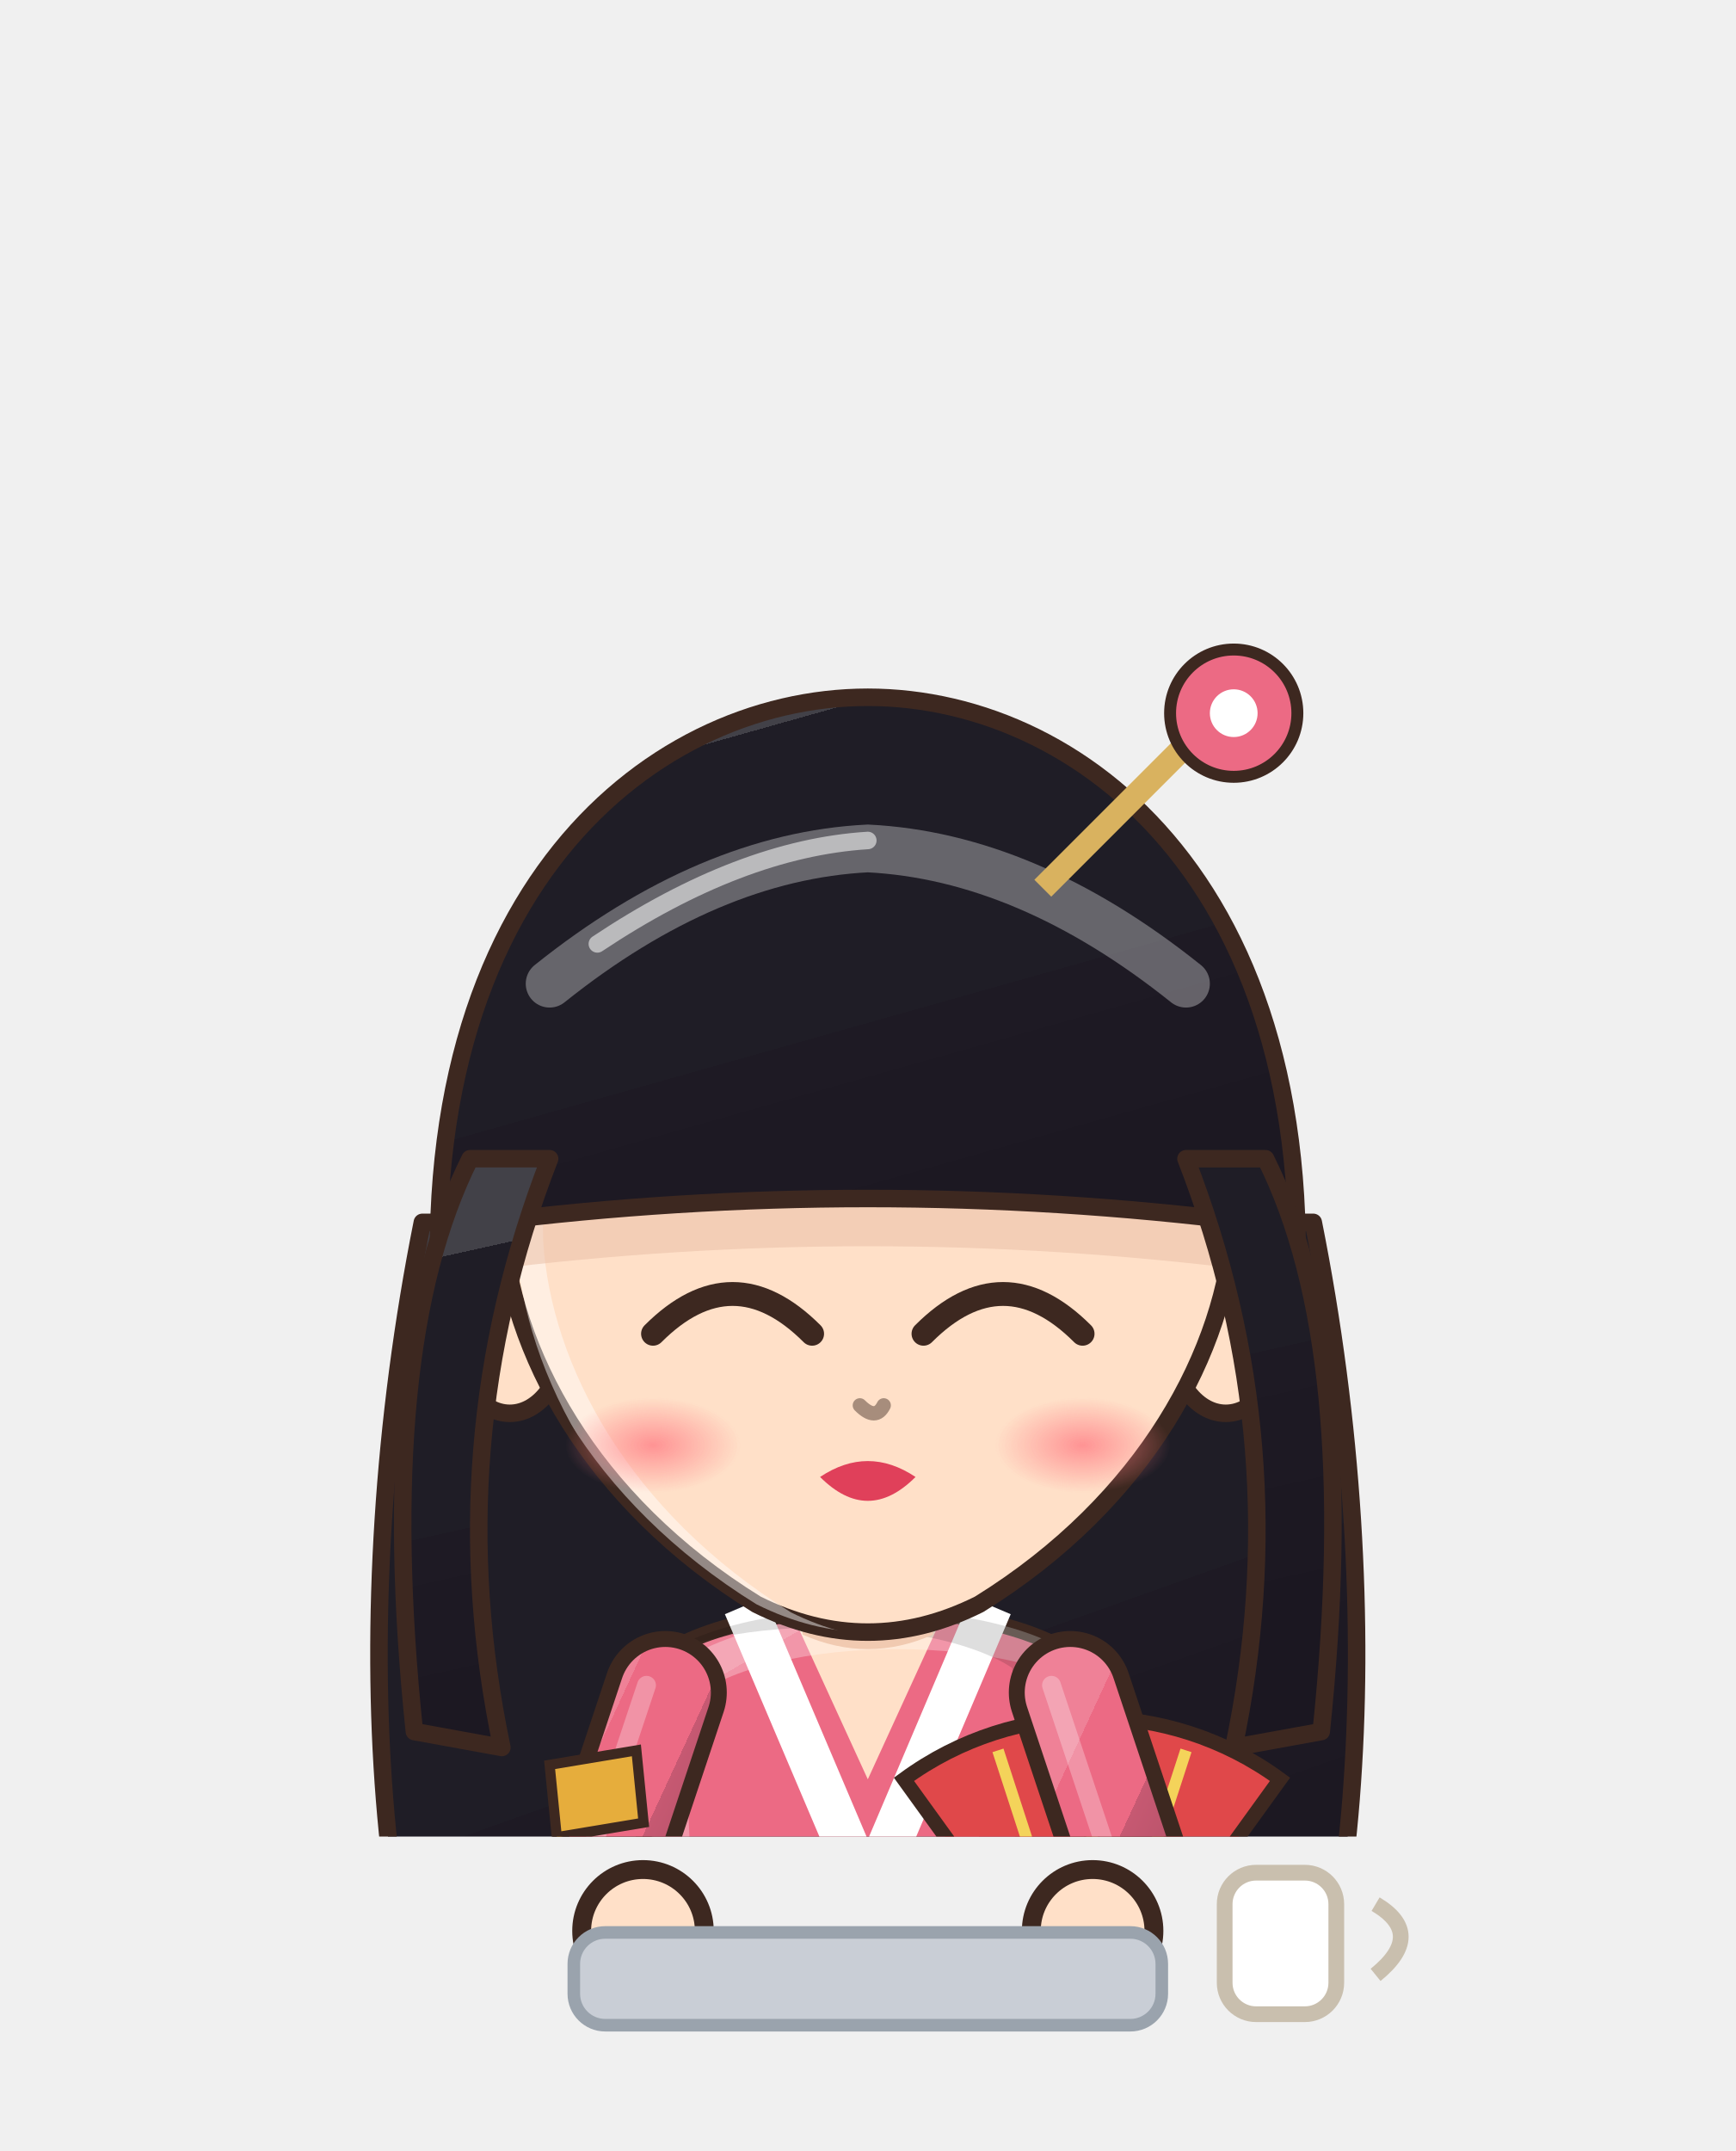
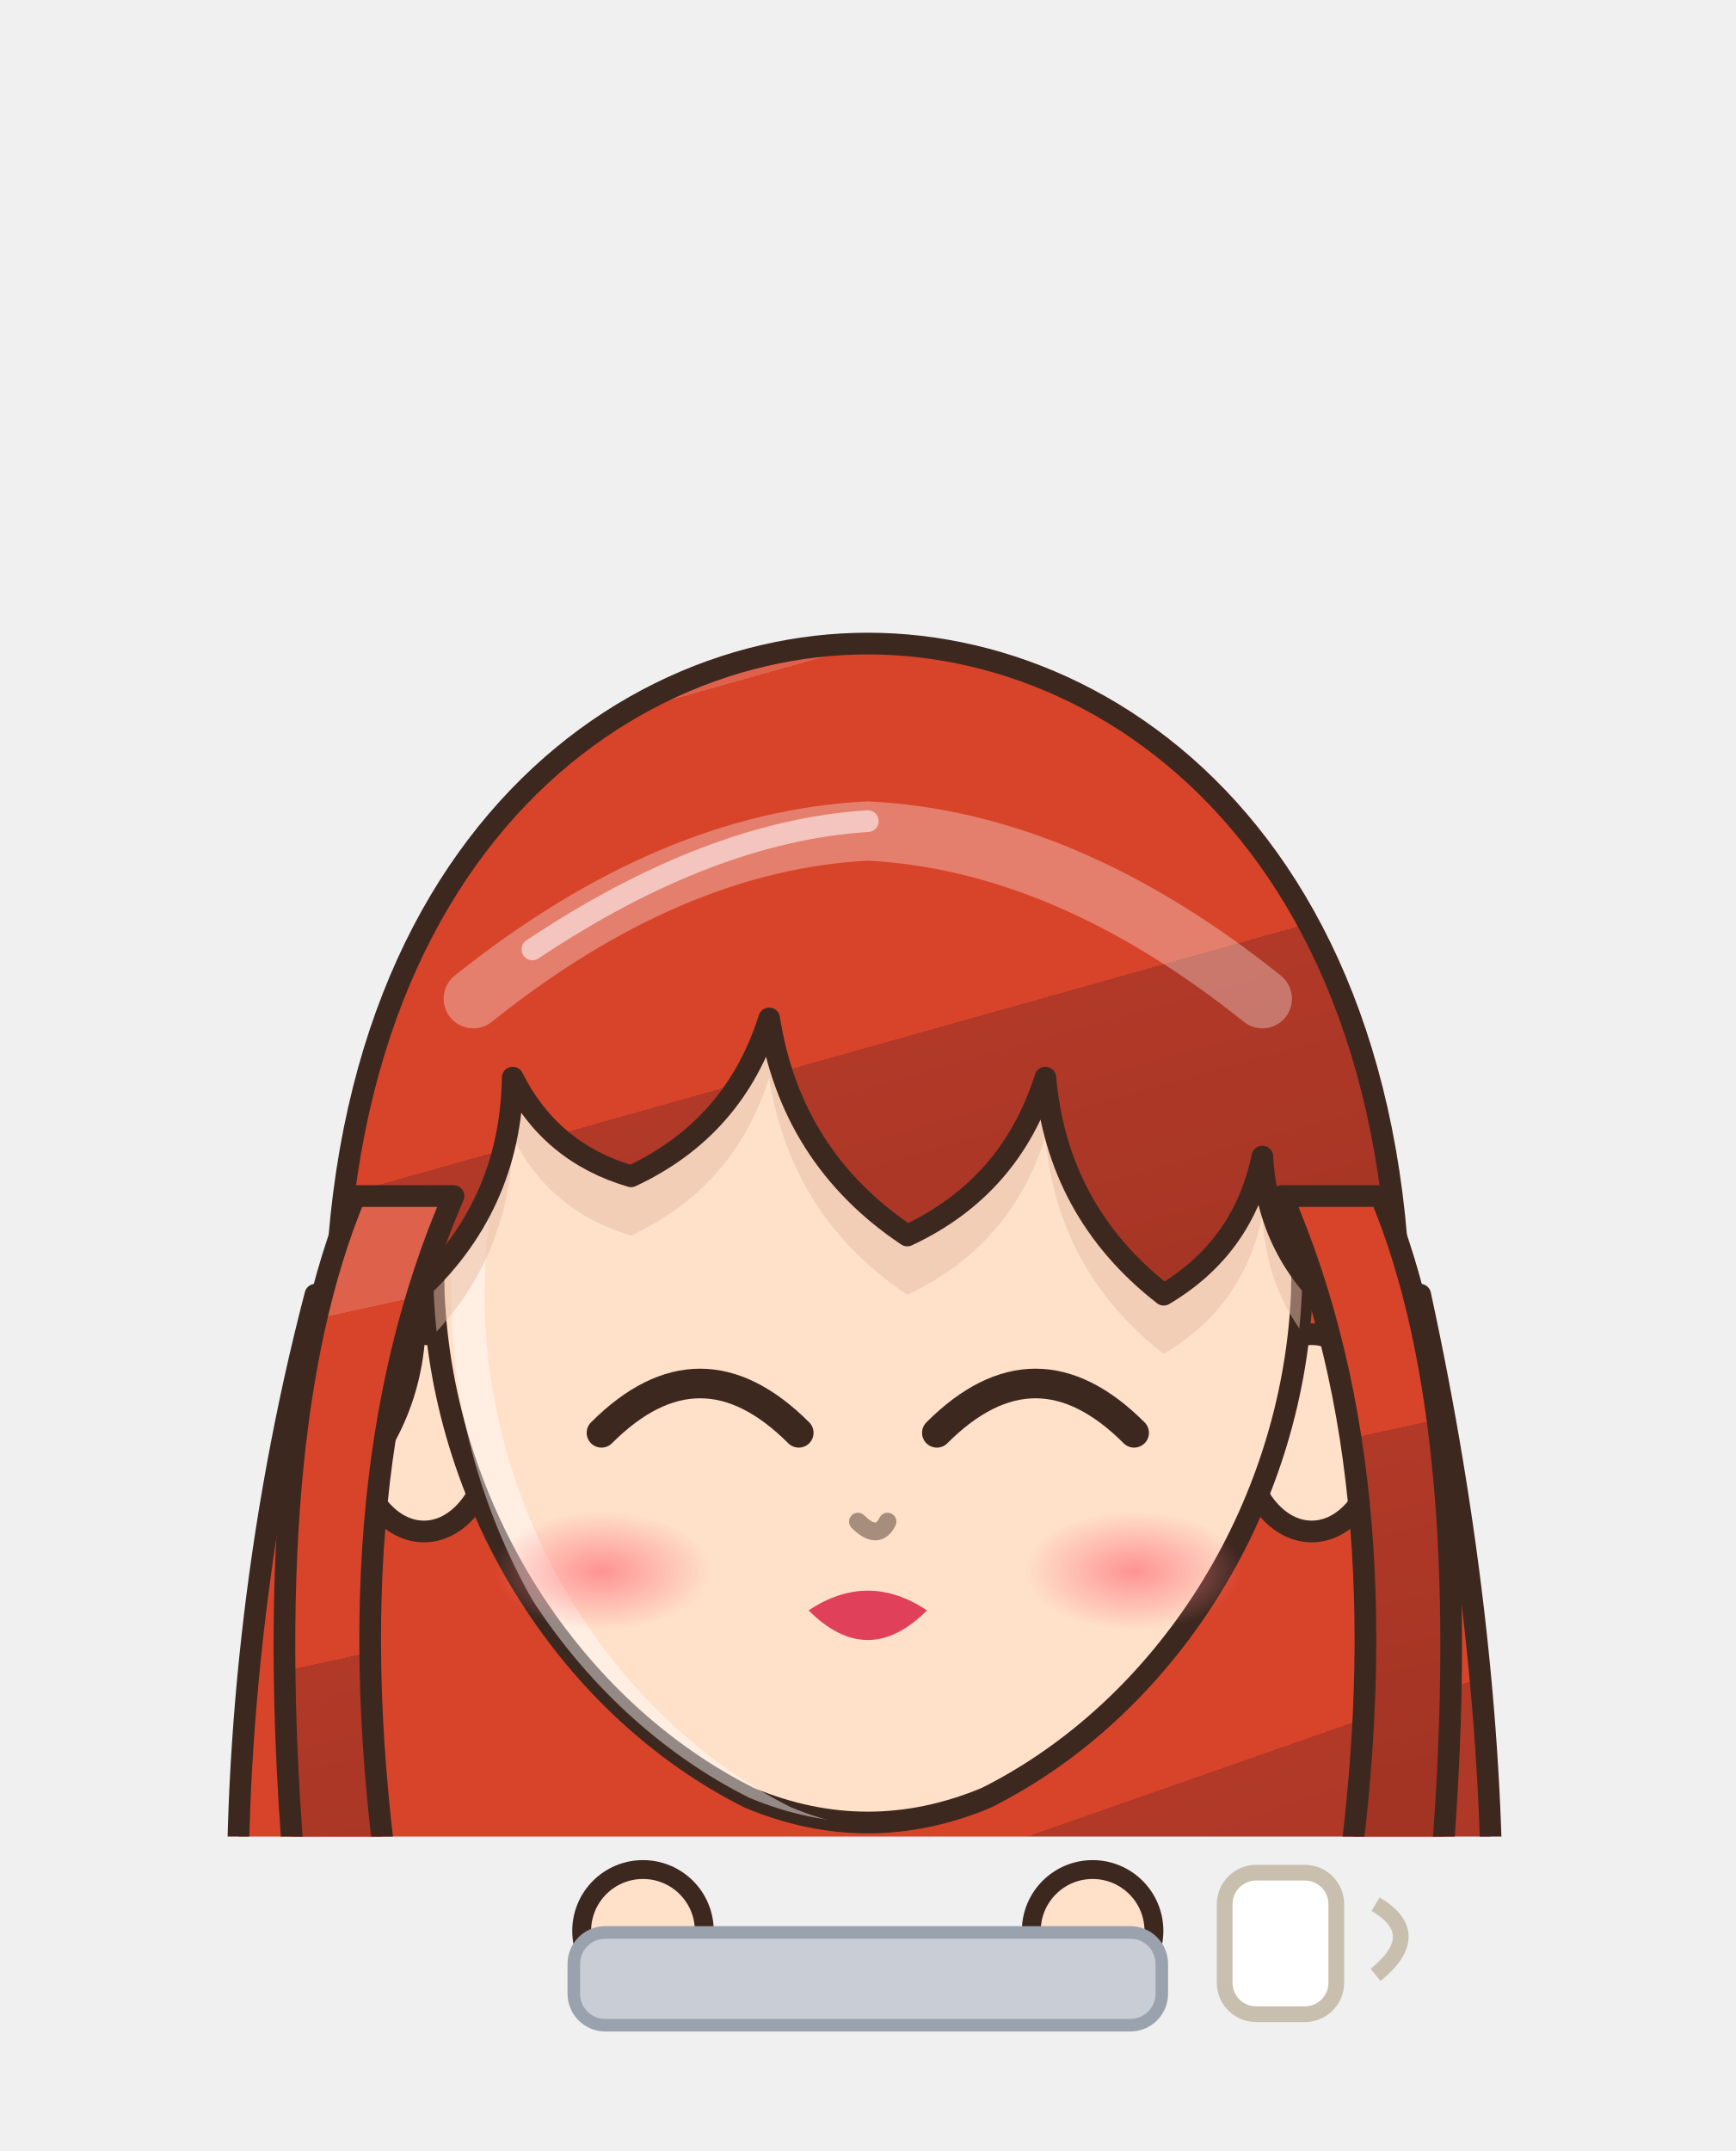
<svg xmlns="http://www.w3.org/2000/svg" viewBox="1241.3 603.2 110.4 136.8" width="110.4" height="136.8">
  <svg x="1241.3" y="603.2" viewBox="-120 -180 240 253.91" width="110.4" height="116.8">
    <defs>
-       <linearGradient id="hair231" x1="0" y1="0" x2=".35" y2="1">
-         <stop offset="0" stop-color="#424148" />
-         <stop offset=".16" stop-color="#424148" />
-         <stop offset=".16" stop-color="#1f1d26" />
-         <stop offset=".58" stop-color="#1f1d26" />
-         <stop offset=".58" stop-color="#1e1a24" />
-         <stop offset="1" stop-color="#1b1721" />
+       <linearGradient id="hair218" x1="0" y1="0" x2=".35" y2="1">
+         <stop offset="0" stop-color="#de614c" />
+         <stop offset=".16" stop-color="#de614c" />
+         <stop offset=".16" stop-color="#d8442a" />
+         <stop offset=".58" stop-color="#d8442a" />
+         <stop offset=".58" stop-color="#b23928" />
+         <stop offset="1" stop-color="#a33424" />
      </linearGradient>
-       <radialGradient id="skin231" cx=".4" cy=".32" r=".85">
+       <radialGradient id="skin218" cx=".4" cy=".32" r=".85">
        <stop offset="0" stop-color="#ffe0c8" />
        <stop offset=".84" stop-color="#ffe0c8" />
        <stop offset=".84" stop-color="#f1cab1" />
        <stop offset="1" stop-color="#f1cab1" />
      </radialGradient>
-       <linearGradient id="cloth231" x1="0" y1="0" x2=".45" y2="1">
-         <stop offset="0" stop-color="#ef8197" />
-         <stop offset=".16" stop-color="#ef8197" />
-         <stop offset=".16" stop-color="#ec6a84" />
-         <stop offset=".6" stop-color="#ec6a84" />
-         <stop offset=".6" stop-color="#c65972" />
-         <stop offset="1" stop-color="#b65168" />
+       <linearGradient id="cloth218" x1="0" y1="0" x2=".45" y2="1">
+         <stop offset="0" stop-color="#4c8f59" />
+         <stop offset=".16" stop-color="#4c8f59" />
+         <stop offset=".16" stop-color="#2a7a3a" />
+         <stop offset=".6" stop-color="#2a7a3a" />
+         <stop offset=".6" stop-color="#276635" />
+         <stop offset="1" stop-color="#235d30" />
      </linearGradient>
-       <linearGradient id="iris231" x1="0" y1="0" x2="0" y2="1">
-         <stop offset="0" stop-color="#21121a" />
-         <stop offset=".5" stop-color="#4a2a3a" />
-         <stop offset="1" stop-color="#9b8992" />
+       <linearGradient id="iris218" x1="0" y1="0" x2="0" y2="1">
+         <stop offset="0" stop-color="#1a3621" />
+         <stop offset=".5" stop-color="#3a7a4a" />
+         <stop offset="1" stop-color="#92b59b" />
      </linearGradient>
-       <linearGradient id="gold231" x1="0" y1="0" x2="1" y2="1">
+       <linearGradient id="gold218" x1="0" y1="0" x2="1" y2="1">
        <stop offset="0" stop-color="#f6d27a" />
        <stop offset=".55" stop-color="#d9a63a" />
        <stop offset="1" stop-color="#a8761e" />
      </linearGradient>
-       <linearGradient id="steel231" x1="0" y1="0" x2="1" y2="1">
+       <linearGradient id="steel218" x1="0" y1="0" x2="1" y2="1">
        <stop offset="0" stop-color="#e4e8ee" />
        <stop offset=".5" stop-color="#9aa3ad" />
        <stop offset="1" stop-color="#5a606a" />
      </linearGradient>
-       <linearGradient id="beard231" x1="0" y1="0" x2="0" y2="1">
+       <linearGradient id="beard218" x1="0" y1="0" x2="0" y2="1">
        <stop offset="0" stop-color="#e6e6ea" />
        <stop offset="1" stop-color="#b8b8c2" />
      </linearGradient>
-       <radialGradient id="hawkiris231" cx=".45" cy=".4" r=".7">
+       <radialGradient id="hawkiris218" cx=".45" cy=".4" r=".7">
        <stop offset="0" stop-color="#ffe27a" />
        <stop offset=".6" stop-color="#e8a52a" />
        <stop offset="1" stop-color="#9a5a12" />
      </radialGradient>
-       <linearGradient id="straw231" x1="0" y1="0" x2=".3" y2="1">
+       <linearGradient id="straw218" x1="0" y1="0" x2=".3" y2="1">
        <stop offset="0" stop-color="#ffe7aa" />
        <stop offset=".16" stop-color="#ffe7aa" />
        <stop offset=".16" stop-color="#ffe39a" />
        <stop offset=".58" stop-color="#ffe39a" />
        <stop offset=".58" stop-color="#e9b456" />
        <stop offset="1" stop-color="#d6a54f" />
      </linearGradient>
-       <radialGradient id="blush231">
+       <radialGradient id="blush218">
        <stop offset="0" stop-color="#ff7f86" stop-opacity=".9" />
        <stop offset="1" stop-color="#ff7f86" stop-opacity="0" />
      </radialGradient>
-       <clipPath id="face231">
-         <path d="M -46,-6 C -47,-40 -25,-55 0,-55 C 25,-55 47,-40 46,-6 C 45,10 35,29 14,42 Q 0,49 -14,42 C -35,29 -45,10 -46,-6 Z" />
+       <clipPath id="face218">
+         <path d="M -44,-6 C -45,-40 -24,-56 0,-56 C 24,-56 45,-40 44,-6 C 43,16 30,36 12,45 Q 0,50 -12,45 C -30,36 -43,16 -44,-6 Z" />
      </clipPath>
-       <clipPath id="torso231">
+       <clipPath id="torso218">
        <path d="M -30,50 C -34,68 -28,94 -26,124 L 26,124 C 28,94 34,68 30,50 C 18,40 -18,40 -30,50 Z" />
      </clipPath>
    </defs>
    <ellipse cx="0" cy="208" rx="42" ry="7" fill="#000000" opacity=".16" />
-     <g transform="translate(0,44.0) scale(1.100,1.100) translate(0,-44)">
-       <path d="M -56,-6 C -66,44 -62,96 -46,118 L 46,118 C 62,96 66,44 56,-6 Z" fill="url(#hair231)" stroke="#3d2820" stroke-width="2.2" stroke-linejoin="round" />
+     <g transform="translate(0,67.2) scale(1.364,1.364) translate(0,-44)">
+       <path d="M -56,-6 C -68,40 -66,90 -52,114 Q -42,126 -30,114 Q -20,128 -8,116 Q 4,128 16,116 Q 28,128 38,114 Q 50,124 54,110 C 66,84 66,40 56,-6 Z" fill="url(#hair218)" stroke="#3d2820" stroke-width="2.2" stroke-linejoin="round" />
    </g>
-     <g transform="translate(0,205) scale(1,1) translate(0,-205)">
-       <path d="M -23.5,118 Q -24.5,160.0 -20.5,202 L -5.5,202 Q -1.5,160.0 -2.5,118 Z" fill="#ec6a84" stroke="#3d2820" stroke-width="2.2" stroke-linejoin="round" />
-       <path d="M -9,124 Q -8,160 -10,196" stroke="#000000" stroke-width="4.5" fill="none" opacity=".14" stroke-linecap="round" />
-       <path d="M -18,126 Q -19,150 -18,170" stroke="#ffffff" stroke-width="2" fill="none" opacity=".22" stroke-linecap="round" />
-       <ellipse cx="-13" cy="205" rx="14" ry="7" fill="#3a2a24" stroke="#3d2820" stroke-width="2.2" stroke-linejoin="round" />
-       <ellipse cx="-17" cy="202.5" rx="5" ry="2" fill="#ffffff" opacity=".35" />
-       <path d="M 2.5,118 Q 1.5,160.0 5.5,202 L 20.5,202 Q 24.5,160.0 23.5,118 Z" fill="#ec6a84" stroke="#3d2820" stroke-width="2.2" stroke-linejoin="round" />
-       <path d="M 17,124 Q 18,160 16,196" stroke="#000000" stroke-width="4.5" fill="none" opacity=".14" stroke-linecap="round" />
-       <path d="M 8,126 Q 7,150 8,170" stroke="#ffffff" stroke-width="2" fill="none" opacity=".22" stroke-linecap="round" />
-       <ellipse cx="13" cy="205" rx="14" ry="7" fill="#3a2a24" stroke="#3d2820" stroke-width="2.2" stroke-linejoin="round" />
-       <ellipse cx="9" cy="202.5" rx="5" ry="2" fill="#ffffff" opacity=".35" />
-       <path d="M -30,50 C -34,68 -28,94 -26,124 L 26,124 C 28,94 34,68 30,50 C 18,40 -18,40 -30,50 Z" fill="url(#cloth231)" stroke="#3d2820" stroke-width="2.2" stroke-linejoin="round" />
-       <path d="M -17,42 L 0,82 L 17,42" stroke="#ffffff" stroke-width="6" fill="none" />
-       <path d="M -11,42 L 0,66 L 11,42 Z" fill="url(#skin231)" />
-       <path d="M -31,96 L 31,96 L 30,110 L -30,110 Z" fill="#f4d35a" stroke="#3d2820" stroke-width="2.2" stroke-linejoin="round" />
-       <g clip-path="url(#torso231)">
+     <g transform="translate(0,205) scale(1.0,0.76) translate(0,-205)">
+       <path d="M -23.5,118 Q -24.5,160.0 -20.5,202 L -5.5,202 Q -1.5,160.0 -2.5,118 Z" fill="#2a7a3a" stroke="#3d2820" stroke-width="2.2" stroke-linejoin="round" />
+       <path d="M -22,150 Q -24,175.0 -22,200 L -4,200 Q -2,175.0 -4,150 Z" fill="#e6b84a" stroke="#3d2820" stroke-width="2.2" stroke-linejoin="round" />
+       <path d="M -18,154 L -18,196" stroke="#ffffff" stroke-width="2" opacity=".18" />
+       <ellipse cx="-13" cy="205" rx="14" ry="7" fill="#1f1d26" stroke="#3d2820" stroke-width="2.2" stroke-linejoin="round" />
+       <path d="M 2.5,118 Q 1.5,160.0 5.5,202 L 20.5,202 Q 24.5,160.0 23.5,118 Z" fill="#2a7a3a" stroke="#3d2820" stroke-width="2.2" stroke-linejoin="round" />
+       <path d="M 4,150 Q 2,175.0 4,200 L 22,200 Q 24,175.0 22,150 Z" fill="#e6b84a" stroke="#3d2820" stroke-width="2.2" stroke-linejoin="round" />
+       <path d="M 8,154 L 8,196" stroke="#ffffff" stroke-width="2" opacity=".18" />
+       <ellipse cx="13" cy="205" rx="14" ry="7" fill="#1f1d26" stroke="#3d2820" stroke-width="2.2" stroke-linejoin="round" />
+       <path d="M -30,50 C -34,68 -28,94 -26,124 L 26,124 C 28,94 34,68 30,50 C 18,40 -18,40 -30,50 Z" fill="url(#cloth218)" stroke="#3d2820" stroke-width="2.2" stroke-linejoin="round" />
+       <g clip-path="url(#torso218)">
        <path d="M -30,50 C -34,68 -28,94 -26,124 L 26,124 C 28,94 34,68 30,50 C 18,40 -18,40 -30,50 Z" transform="translate(4,3)" fill="none" stroke="#ffffff" stroke-width="5" opacity=".3" />
        <path d="M -30,50 C -34,68 -28,94 -26,124 L 26,124 C 28,94 34,68 30,50 C 18,40 -18,40 -30,50 Z" transform="translate(-6,-2)" fill="none" stroke="#000000" stroke-width="9" opacity=".13" />
      </g>
-       <path d="M -27,112 L -36,176 L -10,176 L -9,118 Z M 27,112 L 36,176 L 10,176 L 9,118 Z" fill="url(#cloth231)" stroke="#3d2820" stroke-width="2.2" stroke-linejoin="round" />
-       <path d="M 31,102 L 5,66 A 44,44 0 0 1 57,66 Z" fill="#e0484a" stroke="#3d2820" stroke-width="2" />
-       <path d="M 31,102 L 18,62 M 31,102 L 31,58 M 31,102 L 44,62" stroke="#f4d35a" stroke-width="1.6" />
+       <g clip-path="url(#torso218)">
+         <path d="M -40,92 L 40,92 L 40,104 L -40,104 Z" fill="#e6b84a" />
+       </g>
+       <path d="M 0,56 Q -14,52 -20,62 Q -10,60 -6,66 Q -10,76 -2,84 L 0,74 L 2,84 Q 10,76 6,66 Q 10,60 20,62 Q 14,52 0,56 Z" fill="#e6b84a" stroke="#a8761e" stroke-width="1" />
      <path d="M -28,54 L -38,84 L -31,102" stroke="#3d2820" stroke-width="17" fill="none" stroke-linecap="round" stroke-linejoin="round" />
-       <path d="M -28,54 L -38,84 L -31,102" stroke="url(#cloth231)" stroke-width="12.6" fill="none" stroke-linecap="round" stroke-linejoin="round" />
+       <path d="M -28,54 L -38,84 L -31,102" stroke="url(#cloth218)" stroke-width="12.6" fill="none" stroke-linecap="round" stroke-linejoin="round" />
      <path d="M -28,54 L -38,84 L -31,102" transform="translate(-2.6,-1)" stroke="#ffffff" stroke-width="2.6" fill="none" stroke-linecap="round" stroke-linejoin="round" opacity=".28" />
      <path d="M 28,54 L 38,84 L 31,102" stroke="#3d2820" stroke-width="17" fill="none" stroke-linecap="round" stroke-linejoin="round" />
-       <path d="M 28,54 L 38,84 L 31,102" stroke="url(#cloth231)" stroke-width="12.6" fill="none" stroke-linecap="round" stroke-linejoin="round" />
+       <path d="M 28,54 L 38,84 L 31,102" stroke="url(#cloth218)" stroke-width="12.6" fill="none" stroke-linecap="round" stroke-linejoin="round" />
      <path d="M 28,54 L 38,84 L 31,102" transform="translate(-2.6,-1)" stroke="#ffffff" stroke-width="2.6" fill="none" stroke-linecap="round" stroke-linejoin="round" opacity=".28" />
-       <circle cx="-31" cy="102" r="8.5" fill="url(#skin231)" stroke="#3d2820" stroke-width="2.2" />
-       <circle cx="31" cy="102" r="8.5" fill="url(#skin231)" stroke="#3d2820" stroke-width="2.2" />
+       <circle cx="-31" cy="102" r="8.5" fill="#e6b84a" stroke="#3d2820" stroke-width="2.2" />
+       <circle cx="31" cy="102" r="8.5" fill="#e6b84a" stroke="#3d2820" stroke-width="2.2" />
      <path d="M -44,64 L -32,62 L -31,72 L -43,74 Z" fill="#e6ad3c" stroke="#3d2820" stroke-width="1.4" />
      <path d="M -10,34 L 10,34 L 9,46 Q 0,50 -9,46 Z" fill="#f1cab1" />
    </g>
-     <g transform="translate(0,44.0) scale(1.100,1.100) translate(0,-44)">
-       <ellipse cx="-45" cy="8" rx="7" ry="10" fill="url(#skin231)" stroke="#3d2820" stroke-width="2.2" stroke-linejoin="round" />
-       <ellipse cx="45" cy="8" rx="7" ry="10" fill="url(#skin231)" stroke="#3d2820" stroke-width="2.2" stroke-linejoin="round" />
-       <path d="M -46,-6 C -47,-40 -25,-55 0,-55 C 25,-55 47,-40 46,-6 C 45,10 35,29 14,42 Q 0,49 -14,42 C -35,29 -45,10 -46,-6 Z" fill="url(#skin231)" stroke="#3d2820" stroke-width="2.2" stroke-linejoin="round" />
-       <g clip-path="url(#face231)">
-         <path d="M -46,-6 C -47,-40 -25,-55 0,-55 C 25,-55 47,-40 46,-6 C 45,10 35,29 14,42 Q 0,49 -14,42 C -35,29 -45,10 -46,-6 Z" transform="translate(3.5,2.5)" fill="none" stroke="#ffffff" stroke-width="3.4" opacity=".45" />
+     <g transform="translate(0,67.2) scale(1.364,1.364) translate(0,-44)">
+       <ellipse cx="-45" cy="8" rx="7" ry="10" fill="url(#skin218)" stroke="#3d2820" stroke-width="2.2" stroke-linejoin="round" />
+       <ellipse cx="45" cy="8" rx="7" ry="10" fill="url(#skin218)" stroke="#3d2820" stroke-width="2.2" stroke-linejoin="round" />
+       <path d="M -44,-6 C -45,-40 -24,-56 0,-56 C 24,-56 45,-40 44,-6 C 43,16 30,36 12,45 Q 0,50 -12,45 C -30,36 -43,16 -44,-6 Z" fill="url(#skin218)" stroke="#3d2820" stroke-width="2.2" stroke-linejoin="round" />
+       <g clip-path="url(#face218)">
+         <path d="M -44,-6 C -45,-40 -24,-56 0,-56 C 24,-56 45,-40 44,-6 C 43,16 30,36 12,45 Q 0,50 -12,45 C -30,36 -43,16 -44,-6 Z" transform="translate(3.5,2.5)" fill="none" stroke="#ffffff" stroke-width="3.4" opacity=".45" />
      </g>
-       <g clip-path="url(#face231)">
-         <path d="M -53,14 C -60,-46 -28,-72 0,-72 C 28,-72 60,-46 53,14 L 48,-6 Q 0,-12 -48,-6 Z" transform="translate(0,6)" fill="#e7bca4" opacity=".5" />
+       <g clip-path="url(#face218)">
+         <path d="M -53,14 C -60,-46 -28,-72 0,-72 C 28,-72 60,-46 53,14 L 48,-4 Q 40.5,-10.2 40,-20 Q 38.1,-10.8 30,-6 Q 19.2,-14.4 18,-28 Q 14.5,-16.9 4,-12 Q -7.8,-19.9 -10,-34 Q -13.5,-22.9 -24,-18 Q -32.2,-20.4 -36,-28 Q -36.2,-14.8 -46,-6 Q -45.1,5.5 -53,14 Z" transform="translate(0,6)" fill="#e7bca4" opacity=".5" />
      </g>
      <path d="M -27,8 Q -17,-2 -7,8" stroke="#3d2820" stroke-width="3" fill="none" stroke-linecap="round" />
      <path d="M 7,8 Q 17,-2 27,8" stroke="#3d2820" stroke-width="3" fill="none" stroke-linecap="round" />
      <path d="M -6,26 Q 0,22 6,26 Q 0,32 -6,26 Z" fill="#e0405a" />
-       <ellipse cx="-27" cy="22" rx="11" ry="6" fill="url(#blush231)" opacity="0.88" />
-       <ellipse cx="27" cy="22" rx="11" ry="6" fill="url(#blush231)" opacity="0.88" />
+       <ellipse cx="-27" cy="22" rx="11" ry="6" fill="url(#blush218)" opacity="0.88" />
+       <ellipse cx="27" cy="22" rx="11" ry="6" fill="url(#blush218)" opacity="0.88" />
      <path d="M -1,17 Q 1,19 2,17" stroke="#a78d7c" stroke-width="1.8" fill="none" stroke-linecap="round" />
-       <path d="M -53,14 C -60,-46 -28,-72 0,-72 C 28,-72 60,-46 53,14 L 48,-6 Q 0,-12 -48,-6 Z" fill="url(#hair231)" stroke="#3d2820" stroke-width="2.2" stroke-linejoin="round" />
-       <path d="M 40,-14 Q 54,22 46,60 L 57,58 Q 62,10 50,-14 Z M -40,-14 Q -54,22 -46,60 L -57,58 Q -62,10 -50,-14 Z" fill="url(#hair231)" stroke="#3d2820" stroke-width="2.2" stroke-linejoin="round" />
+       <path d="M -53,14 C -60,-46 -28,-72 0,-72 C 28,-72 60,-46 53,14 L 48,-4 Q 40.5,-10.2 40,-20 Q 38.1,-10.8 30,-6 Q 19.2,-14.4 18,-28 Q 14.5,-16.9 4,-12 Q -7.8,-19.9 -10,-34 Q -13.5,-22.9 -24,-18 Q -32.2,-20.4 -36,-28 Q -36.2,-14.8 -46,-6 Q -45.1,5.5 -53,14 Z" fill="url(#hair218)" stroke="#3d2820" stroke-width="2.2" stroke-linejoin="round" />
+       <path d="M 42,-16 Q 55,14 48,58 L 58,54 Q 62,8 52,-16 Z M -42,-16 Q -55,14 -48,58 L -58,54 Q -62,8 -52,-16 Z" fill="url(#hair218)" stroke="#3d2820" stroke-width="2.2" stroke-linejoin="round" />
      <defs>
-         <clipPath id="hf231">
-           <path d="M -53,14 C -60,-46 -28,-72 0,-72 C 28,-72 60,-46 53,14 L 48,-6 Q 0,-12 -48,-6 Z" />
+         <clipPath id="hf218">
+           <path d="M -53,14 C -60,-46 -28,-72 0,-72 C 28,-72 60,-46 53,14 L 48,-4 Q 40.5,-10.2 40,-20 Q 38.1,-10.8 30,-6 Q 19.2,-14.4 18,-28 Q 14.5,-16.9 4,-12 Q -7.8,-19.9 -10,-34 Q -13.5,-22.9 -24,-18 Q -32.2,-20.4 -36,-28 Q -36.2,-14.8 -46,-6 Q -45.1,5.5 -53,14 Z" />
        </clipPath>
      </defs>
-       <g clip-path="url(#hf231)">
+       <g clip-path="url(#hf218)">
        <path d="M -40,-36 Q -20,-52 0,-53 Q 20,-52 40,-36" stroke="#ffffff" stroke-width="6" fill="none" stroke-linecap="round" opacity=".32" />
        <path d="M -34,-41 Q -16,-53 0,-54" stroke="#ffffff" stroke-width="2.2" fill="none" stroke-linecap="round" opacity=".55" />
      </g>
-       <path d="M 22,-48 L 50,-76" stroke="#d9b25f" stroke-width="3" />
-       <circle cx="46" cy="-70" r="8" fill="#ec6a84" stroke="#3d2820" stroke-width="1.5" />
-       <circle cx="46" cy="-70" r="3" fill="#ffffff" />
    </g>
-     <g transform="translate(0,205) scale(1,1) translate(0,-205)" />
+     <g transform="translate(0,205) scale(1.0,0.76) translate(0,-205)" />
  </svg>
  <circle cx="1282.2" cy="726.0" r="3.9" fill="#ffe0c8" stroke="#3d2820" stroke-width="1.2" />
  <circle cx="1310.8" cy="726.0" r="3.9" fill="#ffe0c8" stroke="#3d2820" stroke-width="1.2" />
  <rect x="1277.8" y="726.1" width="37.4" height="5.9" rx="2" fill="#c9ced6" stroke="#9aa3ad" stroke-width=".8" />
  <rect x="1319.2" y="722.3" width="7.1" height="9.0" rx="2" fill="#ffffff" stroke="#c9bfae" />
  <path d="M 1328.8,724.3 q 3.2,1.9 0,4.5" stroke="#c9bfae" fill="none" />
</svg>
